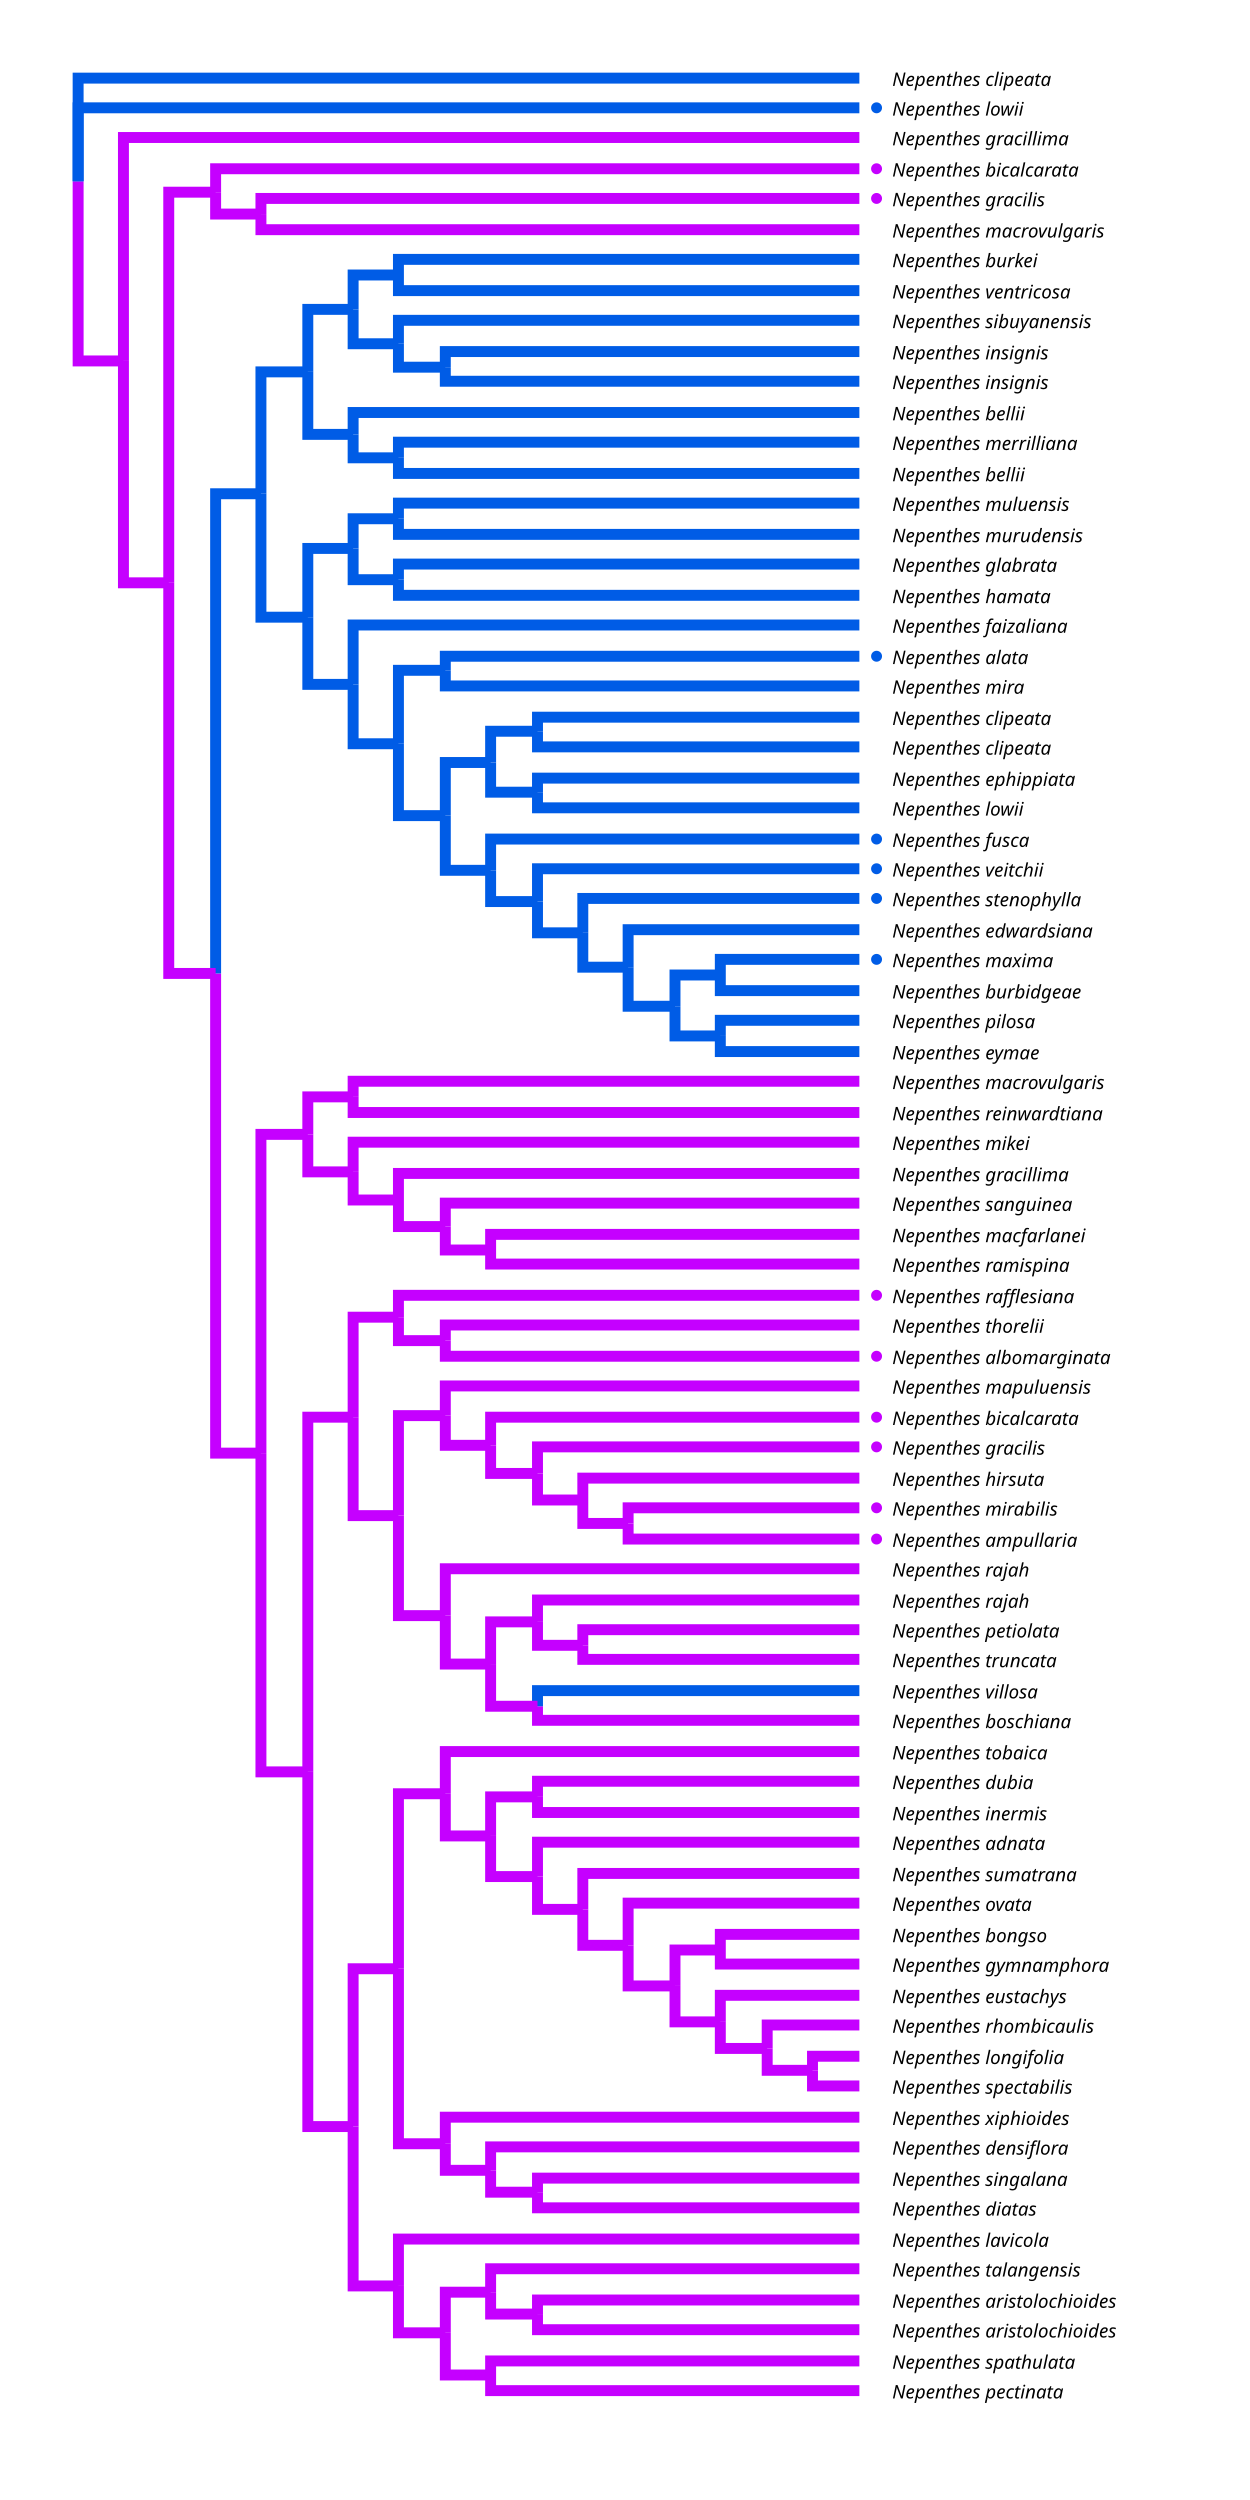
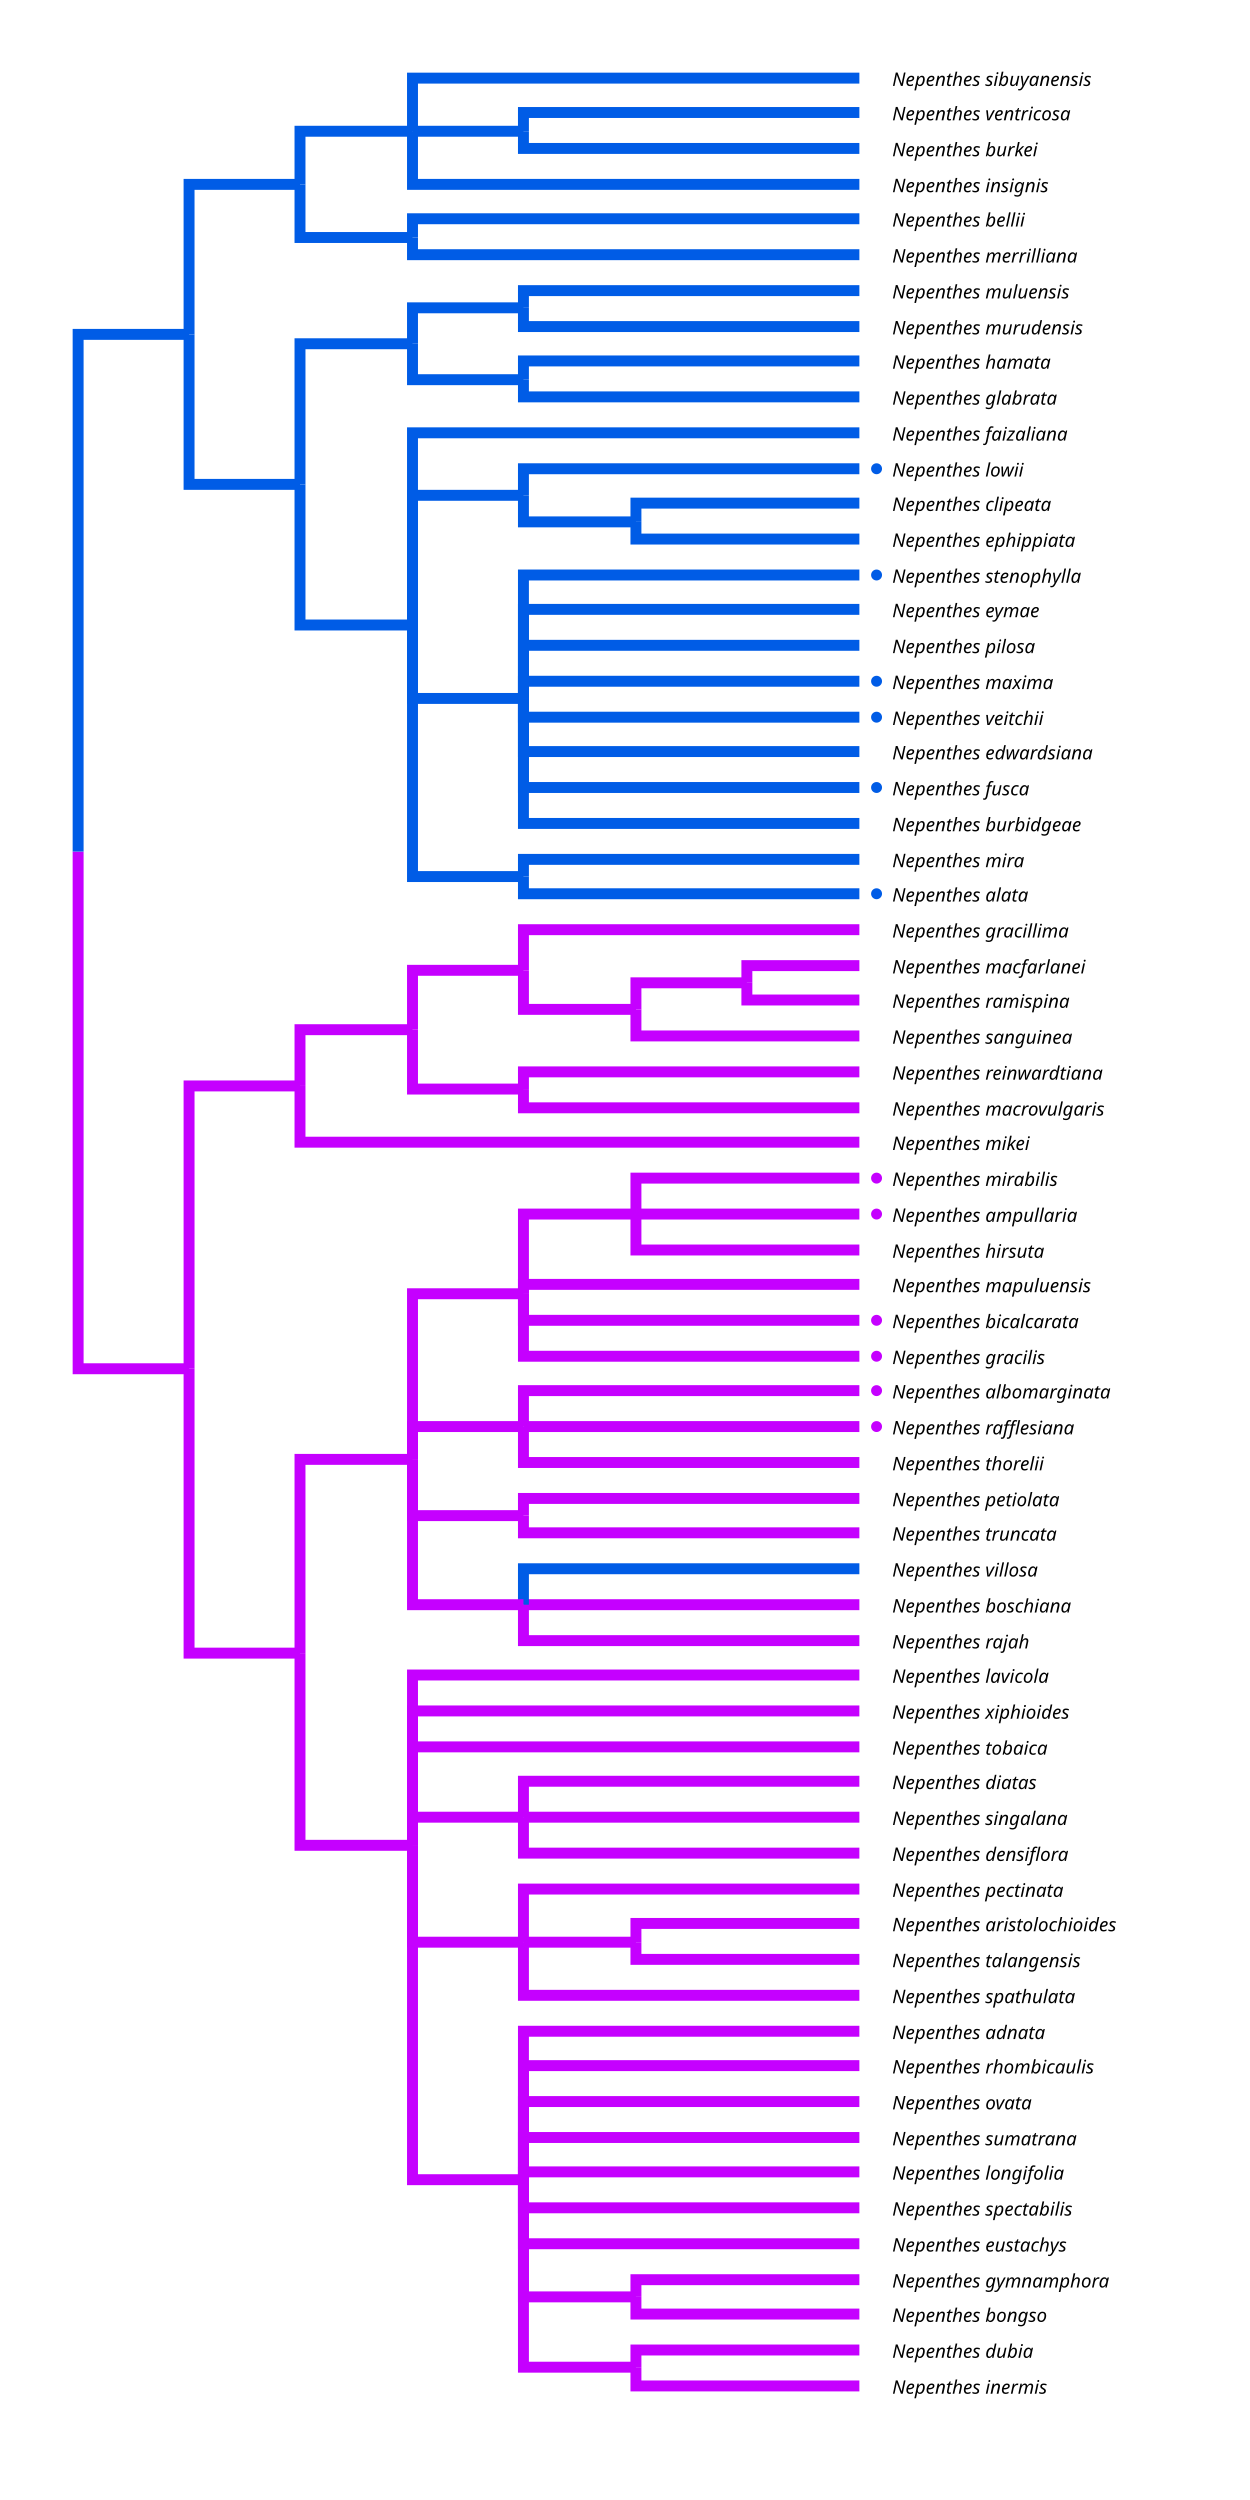
<svg xmlns="http://www.w3.org/2000/svg" height="1600" width="800">
  <style type="text/css">
	polyline { fill: none; stroke: black; stroke-width: 1 }
	path { fill: none; stroke: black; stroke-width: 1 }
	line { fill: none; stroke: black; stroke-width: 1 }
	circle.node_circle  {}
	circle.taxon_circle {}
	text.node_text      {}
	text.taxon_text     {}
	line.scale_bar      {}
	text.scale_label    {}
	line.scale_major    {}
	line.scale_minor    {}
</style>
-   <polyline points="167,137 167,147 550,147" style="stroke: rgb(197,0,255); stroke-width: 7" />
-   <text class="taxon_text" style="font-family: Verdana; font-size: 12; font-style: italic" x="571" y="152">Nepenthes macrovulgaris</text>
-   <polyline points="167,137 167,127 550,127" style="stroke: rgb(197,0,255); stroke-width: 7" />
-   <text class="taxon_text" style="font-family: Verdana; font-size: 12; font-style: italic" x="571" y="132">Nepenthes gracilis</text>
-   <circle cx="561" cy="127" r="7" style="fill: rgb(197,0,255); stroke: rgb(255,255,255); stroke-width: 7" />
-   <polyline points="138,123 138,137 167,137" style="stroke: rgb(197,0,255); stroke-width: 7" />
-   <polyline points="138,123 138,108 550,108" style="stroke: rgb(197,0,255); stroke-width: 7" />
-   <text class="taxon_text" style="font-family: Verdana; font-size: 12; font-style: italic" x="571" y="113">Nepenthes bicalcarata</text>
-   <circle cx="561" cy="108" r="7" style="fill: rgb(197,0,255); stroke: rgb(255,255,255); stroke-width: 7" />
-   <polyline points="255,176 255,186 550,186" style="stroke: rgb(0,92,230); stroke-width: 7" />
-   <text class="taxon_text" style="font-family: Verdana; font-size: 12; font-style: italic" x="571" y="191">Nepenthes ventricosa</text>
-   <polyline points="255,176 255,166 550,166" style="stroke: rgb(0,92,230); stroke-width: 7" />
-   <text class="taxon_text" style="font-family: Verdana; font-size: 12; font-style: italic" x="571" y="171">Nepenthes burkei</text>
-   <polyline points="285,235 285,244 550,244" style="stroke: rgb(0,92,230); stroke-width: 7" />
-   <text class="taxon_text" style="font-family: Verdana; font-size: 12; font-style: italic" x="571" y="249">Nepenthes insignis</text>
-   <polyline points="285,235 285,225 550,225" style="stroke: rgb(0,92,230); stroke-width: 7" />
-   <text class="taxon_text" style="font-family: Verdana; font-size: 12; font-style: italic" x="571" y="230">Nepenthes insignis</text>
-   <polyline points="255,220 255,235 285,235" style="stroke: rgb(0,92,230); stroke-width: 7" />
-   <polyline points="255,220 255,205 550,205" style="stroke: rgb(0,92,230); stroke-width: 7" />
-   <text class="taxon_text" style="font-family: Verdana; font-size: 12; font-style: italic" x="571" y="210">Nepenthes sibuyanensis</text>
-   <polyline points="226,198 226,220 255,220" style="stroke: rgb(0,92,230); stroke-width: 7" />
-   <polyline points="226,198 226,176 255,176" style="stroke: rgb(0,92,230); stroke-width: 7" />
-   <polyline points="255,293 255,303 550,303" style="stroke: rgb(0,92,230); stroke-width: 7" />
-   <text class="taxon_text" style="font-family: Verdana; font-size: 12; font-style: italic" x="571" y="308">Nepenthes bellii</text>
-   <polyline points="255,293 255,283 550,283" style="stroke: rgb(0,92,230); stroke-width: 7" />
-   <text class="taxon_text" style="font-family: Verdana; font-size: 12; font-style: italic" x="571" y="288">Nepenthes merrilliana</text>
-   <polyline points="226,278 226,293 255,293" style="stroke: rgb(0,92,230); stroke-width: 7" />
-   <polyline points="226,278 226,264 550,264" style="stroke: rgb(0,92,230); stroke-width: 7" />
-   <text class="taxon_text" style="font-family: Verdana; font-size: 12; font-style: italic" x="571" y="269">Nepenthes bellii</text>
-   <polyline points="197,238 197,278 226,278" style="stroke: rgb(0,92,230); stroke-width: 7" />
-   <polyline points="197,238 197,198 226,198" style="stroke: rgb(0,92,230); stroke-width: 7" />
-   <polyline points="255,332 255,342 550,342" style="stroke: rgb(0,92,230); stroke-width: 7" />
-   <text class="taxon_text" style="font-family: Verdana; font-size: 12; font-style: italic" x="571" y="347">Nepenthes murudensis</text>
-   <polyline points="255,332 255,322 550,322" style="stroke: rgb(0,92,230); stroke-width: 7" />
-   <text class="taxon_text" style="font-family: Verdana; font-size: 12; font-style: italic" x="571" y="327">Nepenthes muluensis</text>
-   <polyline points="255,371 255,381 550,381" style="stroke: rgb(0,92,230); stroke-width: 7" />
-   <text class="taxon_text" style="font-family: Verdana; font-size: 12; font-style: italic" x="571" y="386">Nepenthes hamata</text>
-   <polyline points="255,371 255,361 550,361" style="stroke: rgb(0,92,230); stroke-width: 7" />
-   <text class="taxon_text" style="font-family: Verdana; font-size: 12; font-style: italic" x="571" y="366">Nepenthes glabrata</text>
-   <polyline points="226,351 226,371 255,371" style="stroke: rgb(0,92,230); stroke-width: 7" />
-   <polyline points="226,351 226,332 255,332" style="stroke: rgb(0,92,230); stroke-width: 7" />
-   <polyline points="285,429 285,439 550,439" style="stroke: rgb(0,92,230); stroke-width: 7" />
-   <text class="taxon_text" style="font-family: Verdana; font-size: 12; font-style: italic" x="571" y="444">Nepenthes mira</text>
-   <polyline points="285,429 285,420 550,420" style="stroke: rgb(0,92,230); stroke-width: 7" />
-   <text class="taxon_text" style="font-family: Verdana; font-size: 12; font-style: italic" x="571" y="425">Nepenthes alata</text>
-   <circle cx="561" cy="420" r="7" style="fill: rgb(0,92,230); stroke: rgb(255,255,255); stroke-width: 7" />
-   <polyline points="344,468 344,478 550,478" style="stroke: rgb(0,92,230); stroke-width: 7" />
-   <text class="taxon_text" style="font-family: Verdana; font-size: 12; font-style: italic" x="571" y="483">Nepenthes clipeata</text>
-   <polyline points="344,468 344,459 550,459" style="stroke: rgb(0,92,230); stroke-width: 7" />
-   <text class="taxon_text" style="font-family: Verdana; font-size: 12; font-style: italic" x="571" y="464">Nepenthes clipeata</text>
-   <polyline points="344,507 344,517 550,517" style="stroke: rgb(0,92,230); stroke-width: 7" />
-   <text class="taxon_text" style="font-family: Verdana; font-size: 12; font-style: italic" x="571" y="522">Nepenthes lowii</text>
-   <polyline points="344,507 344,498 550,498" style="stroke: rgb(0,92,230); stroke-width: 7" />
-   <text class="taxon_text" style="font-family: Verdana; font-size: 12; font-style: italic" x="571" y="503">Nepenthes ephippiata</text>
-   <polyline points="314,488 314,507 344,507" style="stroke: rgb(0,92,230); stroke-width: 7" />
-   <polyline points="314,488 314,468 344,468" style="stroke: rgb(0,92,230); stroke-width: 7" />
-   <polyline points="461,624 461,634 550,634" style="stroke: rgb(0,92,230); stroke-width: 7" />
-   <text class="taxon_text" style="font-family: Verdana; font-size: 12; font-style: italic" x="571" y="639">Nepenthes burbidgeae</text>
-   <polyline points="461,624 461,614 550,614" style="stroke: rgb(0,92,230); stroke-width: 7" />
-   <text class="taxon_text" style="font-family: Verdana; font-size: 12; font-style: italic" x="571" y="619">Nepenthes maxima</text>
-   <circle cx="561" cy="614" r="7" style="fill: rgb(0,92,230); stroke: rgb(255,255,255); stroke-width: 7" />
-   <polyline points="461,663 461,673 550,673" style="stroke: rgb(0,92,230); stroke-width: 7" />
-   <text class="taxon_text" style="font-family: Verdana; font-size: 12; font-style: italic" x="571" y="678">Nepenthes eymae</text>
-   <polyline points="461,663 461,653 550,653" style="stroke: rgb(0,92,230); stroke-width: 7" />
-   <text class="taxon_text" style="font-family: Verdana; font-size: 12; font-style: italic" x="571" y="658">Nepenthes pilosa</text>
-   <polyline points="432,644 432,663 461,663" style="stroke: rgb(0,92,230); stroke-width: 7" />
-   <polyline points="432,644 432,624 461,624" style="stroke: rgb(0,92,230); stroke-width: 7" />
-   <polyline points="402,619 402,644 432,644" style="stroke: rgb(0,92,230); stroke-width: 7" />
-   <polyline points="402,619 402,595 550,595" style="stroke: rgb(0,92,230); stroke-width: 7" />
-   <text class="taxon_text" style="font-family: Verdana; font-size: 12; font-style: italic" x="571" y="600">Nepenthes edwardsiana</text>
-   <polyline points="373,597 373,619 402,619" style="stroke: rgb(0,92,230); stroke-width: 7" />
-   <polyline points="373,597 373,575 550,575" style="stroke: rgb(0,92,230); stroke-width: 7" />
-   <text class="taxon_text" style="font-family: Verdana; font-size: 12; font-style: italic" x="571" y="580">Nepenthes stenophylla</text>
-   <circle cx="561" cy="575" r="7" style="fill: rgb(0,92,230); stroke: rgb(255,255,255); stroke-width: 7" />
-   <polyline points="344,577 344,597 373,597" style="stroke: rgb(0,92,230); stroke-width: 7" />
-   <polyline points="344,577 344,556 550,556" style="stroke: rgb(0,92,230); stroke-width: 7" />
-   <text class="taxon_text" style="font-family: Verdana; font-size: 12; font-style: italic" x="571" y="561">Nepenthes veitchii</text>
-   <circle cx="561" cy="556" r="7" style="fill: rgb(0,92,230); stroke: rgb(255,255,255); stroke-width: 7" />
-   <polyline points="314,557 314,577 344,577" style="stroke: rgb(0,92,230); stroke-width: 7" />
-   <polyline points="314,557 314,537 550,537" style="stroke: rgb(0,92,230); stroke-width: 7" />
-   <text class="taxon_text" style="font-family: Verdana; font-size: 12; font-style: italic" x="571" y="542">Nepenthes fusca</text>
-   <circle cx="561" cy="537" r="7" style="fill: rgb(0,92,230); stroke: rgb(255,255,255); stroke-width: 7" />
-   <polyline points="285,522 285,557 314,557" style="stroke: rgb(0,92,230); stroke-width: 7" />
-   <polyline points="285,522 285,488 314,488" style="stroke: rgb(0,92,230); stroke-width: 7" />
-   <polyline points="255,476 255,522 285,522" style="stroke: rgb(0,92,230); stroke-width: 7" />
-   <polyline points="255,476 255,429 285,429" style="stroke: rgb(0,92,230); stroke-width: 7" />
-   <polyline points="226,438 226,476 255,476" style="stroke: rgb(0,92,230); stroke-width: 7" />
-   <polyline points="226,438 226,400 550,400" style="stroke: rgb(0,92,230); stroke-width: 7" />
-   <text class="taxon_text" style="font-family: Verdana; font-size: 12; font-style: italic" x="571" y="405">Nepenthes faizaliana</text>
-   <polyline points="197,395 197,438 226,438" style="stroke: rgb(0,92,230); stroke-width: 7" />
-   <polyline points="197,395 197,351 226,351" style="stroke: rgb(0,92,230); stroke-width: 7" />
-   <polyline points="167,316 167,395 197,395" style="stroke: rgb(0,92,230); stroke-width: 7" />
-   <polyline points="167,316 167,238 197,238" style="stroke: rgb(0,92,230); stroke-width: 7" />
-   <polyline points="226,702 226,712 550,712" style="stroke: rgb(197,0,255); stroke-width: 7" />
-   <text class="taxon_text" style="font-family: Verdana; font-size: 12; font-style: italic" x="571" y="717">Nepenthes reinwardtiana</text>
-   <polyline points="226,702 226,692 550,692" style="stroke: rgb(197,0,255); stroke-width: 7" />
-   <text class="taxon_text" style="font-family: Verdana; font-size: 12; font-style: italic" x="571" y="697">Nepenthes macrovulgaris</text>
-   <polyline points="314,800 314,809 550,809" style="stroke: rgb(197,0,255); stroke-width: 7" />
-   <text class="taxon_text" style="font-family: Verdana; font-size: 12; font-style: italic" x="571" y="814">Nepenthes ramispina</text>
-   <polyline points="314,800 314,790 550,790" style="stroke: rgb(197,0,255); stroke-width: 7" />
-   <text class="taxon_text" style="font-family: Verdana; font-size: 12; font-style: italic" x="571" y="795">Nepenthes macfarlanei</text>
-   <polyline points="285,785 285,800 314,800" style="stroke: rgb(197,0,255); stroke-width: 7" />
-   <polyline points="285,785 285,770 550,770" style="stroke: rgb(197,0,255); stroke-width: 7" />
-   <text class="taxon_text" style="font-family: Verdana; font-size: 12; font-style: italic" x="571" y="775">Nepenthes sanguinea</text>
-   <polyline points="255,768 255,785 285,785" style="stroke: rgb(197,0,255); stroke-width: 7" />
-   <polyline points="255,768 255,751 550,751" style="stroke: rgb(197,0,255); stroke-width: 7" />
-   <text class="taxon_text" style="font-family: Verdana; font-size: 12; font-style: italic" x="571" y="756">Nepenthes gracillima</text>
-   <polyline points="226,750 226,768 255,768" style="stroke: rgb(197,0,255); stroke-width: 7" />
-   <polyline points="226,750 226,731 550,731" style="stroke: rgb(197,0,255); stroke-width: 7" />
+   <polyline points="335,84 335,95 550,95" style="stroke: rgb(0,92,230); stroke-width: 7" />
+   <text class="taxon_text" style="font-family: Verdana; font-size: 12; font-style: italic" x="571" y="100">Nepenthes burkei</text>
+   <polyline points="335,84 335,72 550,72" style="stroke: rgb(0,92,230); stroke-width: 7" />
+   <text class="taxon_text" style="font-family: Verdana; font-size: 12; font-style: italic" x="571" y="77">Nepenthes ventricosa</text>
+   <polyline points="264,84 264,118 550,118" style="stroke: rgb(0,92,230); stroke-width: 7" />
+   <text class="taxon_text" style="font-family: Verdana; font-size: 12; font-style: italic" x="571" y="123">Nepenthes insignis</text>
+   <polyline points="264,84 264,84 335,84" style="stroke: rgb(0,92,230); stroke-width: 7" />
+   <polyline points="264,84 264,50 550,50" style="stroke: rgb(0,92,230); stroke-width: 7" />
+   <text class="taxon_text" style="font-family: Verdana; font-size: 12; font-style: italic" x="571" y="55">Nepenthes sibuyanensis</text>
+   <polyline points="264,152 264,163 550,163" style="stroke: rgb(0,92,230); stroke-width: 7" />
+   <text class="taxon_text" style="font-family: Verdana; font-size: 12; font-style: italic" x="571" y="168">Nepenthes merrilliana</text>
+   <polyline points="264,152 264,140 550,140" style="stroke: rgb(0,92,230); stroke-width: 7" />
+   <text class="taxon_text" style="font-family: Verdana; font-size: 12; font-style: italic" x="571" y="145">Nepenthes bellii</text>
+   <polyline points="192,118 192,152 264,152" style="stroke: rgb(0,92,230); stroke-width: 7" />
+   <polyline points="192,118 192,84 264,84" style="stroke: rgb(0,92,230); stroke-width: 7" />
+   <polyline points="335,197 335,209 550,209" style="stroke: rgb(0,92,230); stroke-width: 7" />
+   <text class="taxon_text" style="font-family: Verdana; font-size: 12; font-style: italic" x="571" y="214">Nepenthes murudensis</text>
+   <polyline points="335,197 335,186 550,186" style="stroke: rgb(0,92,230); stroke-width: 7" />
+   <text class="taxon_text" style="font-family: Verdana; font-size: 12; font-style: italic" x="571" y="191">Nepenthes muluensis</text>
+   <polyline points="335,243 335,254 550,254" style="stroke: rgb(0,92,230); stroke-width: 7" />
+   <text class="taxon_text" style="font-family: Verdana; font-size: 12; font-style: italic" x="571" y="259">Nepenthes glabrata</text>
+   <polyline points="335,243 335,231 550,231" style="stroke: rgb(0,92,230); stroke-width: 7" />
+   <text class="taxon_text" style="font-family: Verdana; font-size: 12; font-style: italic" x="571" y="236">Nepenthes hamata</text>
+   <polyline points="264,220 264,243 335,243" style="stroke: rgb(0,92,230); stroke-width: 7" />
+   <polyline points="264,220 264,197 335,197" style="stroke: rgb(0,92,230); stroke-width: 7" />
+   <polyline points="407,334 407,345 550,345" style="stroke: rgb(0,92,230); stroke-width: 7" />
+   <text class="taxon_text" style="font-family: Verdana; font-size: 12; font-style: italic" x="571" y="350">Nepenthes ephippiata</text>
+   <polyline points="407,334 407,322 550,322" style="stroke: rgb(0,92,230); stroke-width: 7" />
+   <text class="taxon_text" style="font-family: Verdana; font-size: 12; font-style: italic" x="571" y="327">Nepenthes clipeata</text>
+   <polyline points="335,317 335,334 407,334" style="stroke: rgb(0,92,230); stroke-width: 7" />
+   <polyline points="335,317 335,300 550,300" style="stroke: rgb(0,92,230); stroke-width: 7" />
+   <text class="taxon_text" style="font-family: Verdana; font-size: 12; font-style: italic" x="571" y="305">Nepenthes lowii</text>
+   <circle cx="561" cy="300" r="7" style="fill: rgb(0,92,230); stroke: rgb(255,255,255); stroke-width: 7" />
+   <polyline points="335,447 335,527 550,527" style="stroke: rgb(0,92,230); stroke-width: 7" />
+   <text class="taxon_text" style="font-family: Verdana; font-size: 12; font-style: italic" x="571" y="532">Nepenthes burbidgeae</text>
+   <polyline points="335,447 335,504 550,504" style="stroke: rgb(0,92,230); stroke-width: 7" />
+   <text class="taxon_text" style="font-family: Verdana; font-size: 12; font-style: italic" x="571" y="509">Nepenthes fusca</text>
+   <circle cx="561" cy="504" r="7" style="fill: rgb(0,92,230); stroke: rgb(255,255,255); stroke-width: 7" />
+   <polyline points="335,447 335,481 550,481" style="stroke: rgb(0,92,230); stroke-width: 7" />
+   <text class="taxon_text" style="font-family: Verdana; font-size: 12; font-style: italic" x="571" y="486">Nepenthes edwardsiana</text>
+   <polyline points="335,447 335,459 550,459" style="stroke: rgb(0,92,230); stroke-width: 7" />
+   <text class="taxon_text" style="font-family: Verdana; font-size: 12; font-style: italic" x="571" y="464">Nepenthes veitchii</text>
+   <circle cx="561" cy="459" r="7" style="fill: rgb(0,92,230); stroke: rgb(255,255,255); stroke-width: 7" />
+   <polyline points="335,447 335,436 550,436" style="stroke: rgb(0,92,230); stroke-width: 7" />
+   <text class="taxon_text" style="font-family: Verdana; font-size: 12; font-style: italic" x="571" y="441">Nepenthes maxima</text>
+   <circle cx="561" cy="436" r="7" style="fill: rgb(0,92,230); stroke: rgb(255,255,255); stroke-width: 7" />
+   <polyline points="335,447 335,413 550,413" style="stroke: rgb(0,92,230); stroke-width: 7" />
+   <text class="taxon_text" style="font-family: Verdana; font-size: 12; font-style: italic" x="571" y="418">Nepenthes pilosa</text>
+   <polyline points="335,447 335,390 550,390" style="stroke: rgb(0,92,230); stroke-width: 7" />
+   <text class="taxon_text" style="font-family: Verdana; font-size: 12; font-style: italic" x="571" y="395">Nepenthes eymae</text>
+   <polyline points="335,447 335,368 550,368" style="stroke: rgb(0,92,230); stroke-width: 7" />
+   <text class="taxon_text" style="font-family: Verdana; font-size: 12; font-style: italic" x="571" y="373">Nepenthes stenophylla</text>
+   <circle cx="561" cy="368" r="7" style="fill: rgb(0,92,230); stroke: rgb(255,255,255); stroke-width: 7" />
+   <polyline points="335,561 335,572 550,572" style="stroke: rgb(0,92,230); stroke-width: 7" />
+   <text class="taxon_text" style="font-family: Verdana; font-size: 12; font-style: italic" x="571" y="577">Nepenthes alata</text>
+   <circle cx="561" cy="572" r="7" style="fill: rgb(0,92,230); stroke: rgb(255,255,255); stroke-width: 7" />
+   <polyline points="335,561 335,550 550,550" style="stroke: rgb(0,92,230); stroke-width: 7" />
+   <text class="taxon_text" style="font-family: Verdana; font-size: 12; font-style: italic" x="571" y="555">Nepenthes mira</text>
+   <polyline points="264,400 264,561 335,561" style="stroke: rgb(0,92,230); stroke-width: 7" />
+   <polyline points="264,400 264,447 335,447" style="stroke: rgb(0,92,230); stroke-width: 7" />
+   <polyline points="264,400 264,317 335,317" style="stroke: rgb(0,92,230); stroke-width: 7" />
+   <polyline points="264,400 264,277 550,277" style="stroke: rgb(0,92,230); stroke-width: 7" />
+   <text class="taxon_text" style="font-family: Verdana; font-size: 12; font-style: italic" x="571" y="282">Nepenthes faizaliana</text>
+   <polyline points="192,310 192,400 264,400" style="stroke: rgb(0,92,230); stroke-width: 7" />
+   <polyline points="192,310 192,220 264,220" style="stroke: rgb(0,92,230); stroke-width: 7" />
+   <polyline points="121,214 121,310 192,310" style="stroke: rgb(0,92,230); stroke-width: 7" />
+   <polyline points="121,214 121,118 192,118" style="stroke: rgb(0,92,230); stroke-width: 7" />
+   <polyline points="478,629 478,640 550,640" style="stroke: rgb(197,0,255); stroke-width: 7" />
+   <text class="taxon_text" style="font-family: Verdana; font-size: 12; font-style: italic" x="571" y="645">Nepenthes ramispina</text>
+   <polyline points="478,629 478,618 550,618" style="stroke: rgb(197,0,255); stroke-width: 7" />
+   <text class="taxon_text" style="font-family: Verdana; font-size: 12; font-style: italic" x="571" y="623">Nepenthes macfarlanei</text>
+   <polyline points="407,646 407,663 550,663" style="stroke: rgb(197,0,255); stroke-width: 7" />
+   <text class="taxon_text" style="font-family: Verdana; font-size: 12; font-style: italic" x="571" y="668">Nepenthes sanguinea</text>
+   <polyline points="407,646 407,629 478,629" style="stroke: rgb(197,0,255); stroke-width: 7" />
+   <polyline points="335,621 335,646 407,646" style="stroke: rgb(197,0,255); stroke-width: 7" />
+   <polyline points="335,621 335,595 550,595" style="stroke: rgb(197,0,255); stroke-width: 7" />
+   <text class="taxon_text" style="font-family: Verdana; font-size: 12; font-style: italic" x="571" y="600">Nepenthes gracillima</text>
+   <polyline points="335,697 335,709 550,709" style="stroke: rgb(197,0,255); stroke-width: 7" />
+   <text class="taxon_text" style="font-family: Verdana; font-size: 12; font-style: italic" x="571" y="714">Nepenthes macrovulgaris</text>
+   <polyline points="335,697 335,686 550,686" style="stroke: rgb(197,0,255); stroke-width: 7" />
+   <text class="taxon_text" style="font-family: Verdana; font-size: 12; font-style: italic" x="571" y="691">Nepenthes reinwardtiana</text>
+   <polyline points="264,659 264,697 335,697" style="stroke: rgb(197,0,255); stroke-width: 7" />
+   <polyline points="264,659 264,621 335,621" style="stroke: rgb(197,0,255); stroke-width: 7" />
+   <polyline points="192,695 192,731 550,731" style="stroke: rgb(197,0,255); stroke-width: 7" />
  <text class="taxon_text" style="font-family: Verdana; font-size: 12; font-style: italic" x="571" y="736">Nepenthes mikei</text>
-   <polyline points="197,726 197,750 226,750" style="stroke: rgb(197,0,255); stroke-width: 7" />
-   <polyline points="197,726 197,702 226,702" style="stroke: rgb(197,0,255); stroke-width: 7" />
-   <polyline points="285,858 285,868 550,868" style="stroke: rgb(197,0,255); stroke-width: 7" />
-   <text class="taxon_text" style="font-family: Verdana; font-size: 12; font-style: italic" x="571" y="873">Nepenthes albomarginata</text>
+   <polyline points="192,695 192,659 264,659" style="stroke: rgb(197,0,255); stroke-width: 7" />
+   <polyline points="407,777 407,800 550,800" style="stroke: rgb(197,0,255); stroke-width: 7" />
+   <text class="taxon_text" style="font-family: Verdana; font-size: 12; font-style: italic" x="571" y="805">Nepenthes hirsuta</text>
+   <polyline points="407,777 407,777 550,777" style="stroke: rgb(197,0,255); stroke-width: 7" />
+   <text class="taxon_text" style="font-family: Verdana; font-size: 12; font-style: italic" x="571" y="782">Nepenthes ampullaria</text>
+   <circle cx="561" cy="777" r="7" style="fill: rgb(197,0,255); stroke: rgb(255,255,255); stroke-width: 7" />
+   <polyline points="407,777 407,754 550,754" style="stroke: rgb(197,0,255); stroke-width: 7" />
+   <text class="taxon_text" style="font-family: Verdana; font-size: 12; font-style: italic" x="571" y="759">Nepenthes mirabilis</text>
+   <circle cx="561" cy="754" r="7" style="fill: rgb(197,0,255); stroke: rgb(255,255,255); stroke-width: 7" />
+   <polyline points="335,828 335,868 550,868" style="stroke: rgb(197,0,255); stroke-width: 7" />
+   <text class="taxon_text" style="font-family: Verdana; font-size: 12; font-style: italic" x="571" y="873">Nepenthes gracilis</text>
  <circle cx="561" cy="868" r="7" style="fill: rgb(197,0,255); stroke: rgb(255,255,255); stroke-width: 7" />
-   <polyline points="285,858 285,848 550,848" style="stroke: rgb(197,0,255); stroke-width: 7" />
-   <text class="taxon_text" style="font-family: Verdana; font-size: 12; font-style: italic" x="571" y="853">Nepenthes thorelii</text>
-   <polyline points="255,843 255,858 285,858" style="stroke: rgb(197,0,255); stroke-width: 7" />
-   <polyline points="255,843 255,829 550,829" style="stroke: rgb(197,0,255); stroke-width: 7" />
-   <text class="taxon_text" style="font-family: Verdana; font-size: 12; font-style: italic" x="571" y="834">Nepenthes rafflesiana</text>
-   <circle cx="561" cy="829" r="7" style="fill: rgb(197,0,255); stroke: rgb(255,255,255); stroke-width: 7" />
-   <polyline points="402,975 402,985 550,985" style="stroke: rgb(197,0,255); stroke-width: 7" />
-   <text class="taxon_text" style="font-family: Verdana; font-size: 12; font-style: italic" x="571" y="990">Nepenthes ampullaria</text>
-   <circle cx="561" cy="985" r="7" style="fill: rgb(197,0,255); stroke: rgb(255,255,255); stroke-width: 7" />
-   <polyline points="402,975 402,965 550,965" style="stroke: rgb(197,0,255); stroke-width: 7" />
-   <text class="taxon_text" style="font-family: Verdana; font-size: 12; font-style: italic" x="571" y="970">Nepenthes mirabilis</text>
-   <circle cx="561" cy="965" r="7" style="fill: rgb(197,0,255); stroke: rgb(255,255,255); stroke-width: 7" />
-   <polyline points="373,960 373,975 402,975" style="stroke: rgb(197,0,255); stroke-width: 7" />
-   <polyline points="373,960 373,946 550,946" style="stroke: rgb(197,0,255); stroke-width: 7" />
-   <text class="taxon_text" style="font-family: Verdana; font-size: 12; font-style: italic" x="571" y="951">Nepenthes hirsuta</text>
-   <polyline points="344,943 344,960 373,960" style="stroke: rgb(197,0,255); stroke-width: 7" />
-   <polyline points="344,943 344,926 550,926" style="stroke: rgb(197,0,255); stroke-width: 7" />
-   <text class="taxon_text" style="font-family: Verdana; font-size: 12; font-style: italic" x="571" y="931">Nepenthes gracilis</text>
-   <circle cx="561" cy="926" r="7" style="fill: rgb(197,0,255); stroke: rgb(255,255,255); stroke-width: 7" />
-   <polyline points="314,925 314,943 344,943" style="stroke: rgb(197,0,255); stroke-width: 7" />
-   <polyline points="314,925 314,907 550,907" style="stroke: rgb(197,0,255); stroke-width: 7" />
-   <text class="taxon_text" style="font-family: Verdana; font-size: 12; font-style: italic" x="571" y="912">Nepenthes bicalcarata</text>
-   <circle cx="561" cy="907" r="7" style="fill: rgb(197,0,255); stroke: rgb(255,255,255); stroke-width: 7" />
-   <polyline points="285,906 285,925 314,925" style="stroke: rgb(197,0,255); stroke-width: 7" />
-   <polyline points="285,906 285,887 550,887" style="stroke: rgb(197,0,255); stroke-width: 7" />
-   <text class="taxon_text" style="font-family: Verdana; font-size: 12; font-style: italic" x="571" y="892">Nepenthes mapuluensis</text>
-   <polyline points="373,1053 373,1062 550,1062" style="stroke: rgb(197,0,255); stroke-width: 7" />
-   <text class="taxon_text" style="font-family: Verdana; font-size: 12; font-style: italic" x="571" y="1067">Nepenthes truncata</text>
-   <polyline points="373,1053 373,1043 550,1043" style="stroke: rgb(197,0,255); stroke-width: 7" />
-   <text class="taxon_text" style="font-family: Verdana; font-size: 12; font-style: italic" x="571" y="1048">Nepenthes petiolata</text>
-   <polyline points="344,1038 344,1053 373,1053" style="stroke: rgb(197,0,255); stroke-width: 7" />
-   <polyline points="344,1038 344,1024 550,1024" style="stroke: rgb(197,0,255); stroke-width: 7" />
-   <text class="taxon_text" style="font-family: Verdana; font-size: 12; font-style: italic" x="571" y="1029">Nepenthes rajah</text>
-   <polyline points="344,1092 344,1101 550,1101" style="stroke: rgb(197,0,255); stroke-width: 7" />
-   <text class="taxon_text" style="font-family: Verdana; font-size: 12; font-style: italic" x="571" y="1106">Nepenthes boschiana</text>
-   <polyline points="344,1092 344,1082 550,1082" style="stroke: rgb(0,92,230); stroke-width: 7" />
-   <text class="taxon_text" style="font-family: Verdana; font-size: 12; font-style: italic" x="571" y="1087">Nepenthes villosa</text>
-   <polyline points="314,1065 314,1092 344,1092" style="stroke: rgb(197,0,255); stroke-width: 7" />
-   <polyline points="314,1065 314,1038 344,1038" style="stroke: rgb(197,0,255); stroke-width: 7" />
-   <polyline points="285,1034 285,1065 314,1065" style="stroke: rgb(197,0,255); stroke-width: 7" />
-   <polyline points="285,1034 285,1004 550,1004" style="stroke: rgb(197,0,255); stroke-width: 7" />
-   <text class="taxon_text" style="font-family: Verdana; font-size: 12; font-style: italic" x="571" y="1009">Nepenthes rajah</text>
-   <polyline points="255,970 255,1034 285,1034" style="stroke: rgb(197,0,255); stroke-width: 7" />
-   <polyline points="255,970 255,906 285,906" style="stroke: rgb(197,0,255); stroke-width: 7" />
-   <polyline points="226,907 226,970 255,970" style="stroke: rgb(197,0,255); stroke-width: 7" />
-   <polyline points="226,907 226,843 255,843" style="stroke: rgb(197,0,255); stroke-width: 7" />
-   <polyline points="344,1150 344,1160 550,1160" style="stroke: rgb(197,0,255); stroke-width: 7" />
-   <text class="taxon_text" style="font-family: Verdana; font-size: 12; font-style: italic" x="571" y="1165">Nepenthes inermis</text>
-   <polyline points="344,1150 344,1140 550,1140" style="stroke: rgb(197,0,255); stroke-width: 7" />
-   <text class="taxon_text" style="font-family: Verdana; font-size: 12; font-style: italic" x="571" y="1145">Nepenthes dubia</text>
-   <polyline points="461,1248 461,1257 550,1257" style="stroke: rgb(197,0,255); stroke-width: 7" />
-   <text class="taxon_text" style="font-family: Verdana; font-size: 12; font-style: italic" x="571" y="1262">Nepenthes gymnamphora</text>
-   <polyline points="461,1248 461,1238 550,1238" style="stroke: rgb(197,0,255); stroke-width: 7" />
-   <text class="taxon_text" style="font-family: Verdana; font-size: 12; font-style: italic" x="571" y="1243">Nepenthes bongso</text>
-   <polyline points="520,1325 520,1335 550,1335" style="stroke: rgb(197,0,255); stroke-width: 7" />
-   <text class="taxon_text" style="font-family: Verdana; font-size: 12; font-style: italic" x="571" y="1340">Nepenthes spectabilis</text>
-   <polyline points="520,1325 520,1316 550,1316" style="stroke: rgb(197,0,255); stroke-width: 7" />
-   <text class="taxon_text" style="font-family: Verdana; font-size: 12; font-style: italic" x="571" y="1321">Nepenthes longifolia</text>
-   <polyline points="491,1311 491,1325 520,1325" style="stroke: rgb(197,0,255); stroke-width: 7" />
-   <polyline points="491,1311 491,1296 550,1296" style="stroke: rgb(197,0,255); stroke-width: 7" />
-   <text class="taxon_text" style="font-family: Verdana; font-size: 12; font-style: italic" x="571" y="1301">Nepenthes rhombicaulis</text>
-   <polyline points="461,1294 461,1311 491,1311" style="stroke: rgb(197,0,255); stroke-width: 7" />
-   <polyline points="461,1294 461,1277 550,1277" style="stroke: rgb(197,0,255); stroke-width: 7" />
-   <text class="taxon_text" style="font-family: Verdana; font-size: 12; font-style: italic" x="571" y="1282">Nepenthes eustachys</text>
-   <polyline points="432,1271 432,1294 461,1294" style="stroke: rgb(197,0,255); stroke-width: 7" />
-   <polyline points="432,1271 432,1248 461,1248" style="stroke: rgb(197,0,255); stroke-width: 7" />
-   <polyline points="402,1245 402,1271 432,1271" style="stroke: rgb(197,0,255); stroke-width: 7" />
-   <polyline points="402,1245 402,1218 550,1218" style="stroke: rgb(197,0,255); stroke-width: 7" />
-   <text class="taxon_text" style="font-family: Verdana; font-size: 12; font-style: italic" x="571" y="1223">Nepenthes ovata</text>
-   <polyline points="373,1222 373,1245 402,1245" style="stroke: rgb(197,0,255); stroke-width: 7" />
-   <polyline points="373,1222 373,1199 550,1199" style="stroke: rgb(197,0,255); stroke-width: 7" />
-   <text class="taxon_text" style="font-family: Verdana; font-size: 12; font-style: italic" x="571" y="1204">Nepenthes sumatrana</text>
-   <polyline points="344,1201 344,1222 373,1222" style="stroke: rgb(197,0,255); stroke-width: 7" />
-   <polyline points="344,1201 344,1179 550,1179" style="stroke: rgb(197,0,255); stroke-width: 7" />
-   <text class="taxon_text" style="font-family: Verdana; font-size: 12; font-style: italic" x="571" y="1184">Nepenthes adnata</text>
-   <polyline points="314,1175 314,1201 344,1201" style="stroke: rgb(197,0,255); stroke-width: 7" />
-   <polyline points="314,1175 314,1150 344,1150" style="stroke: rgb(197,0,255); stroke-width: 7" />
-   <polyline points="285,1148 285,1175 314,1175" style="stroke: rgb(197,0,255); stroke-width: 7" />
-   <polyline points="285,1148 285,1121 550,1121" style="stroke: rgb(197,0,255); stroke-width: 7" />
-   <text class="taxon_text" style="font-family: Verdana; font-size: 12; font-style: italic" x="571" y="1126">Nepenthes tobaica</text>
-   <polyline points="344,1403 344,1413 550,1413" style="stroke: rgb(197,0,255); stroke-width: 7" />
-   <text class="taxon_text" style="font-family: Verdana; font-size: 12; font-style: italic" x="571" y="1418">Nepenthes diatas</text>
-   <polyline points="344,1403 344,1394 550,1394" style="stroke: rgb(197,0,255); stroke-width: 7" />
-   <text class="taxon_text" style="font-family: Verdana; font-size: 12; font-style: italic" x="571" y="1399">Nepenthes singalana</text>
-   <polyline points="314,1389 314,1403 344,1403" style="stroke: rgb(197,0,255); stroke-width: 7" />
-   <polyline points="314,1389 314,1374 550,1374" style="stroke: rgb(197,0,255); stroke-width: 7" />
-   <text class="taxon_text" style="font-family: Verdana; font-size: 12; font-style: italic" x="571" y="1379">Nepenthes densiflora</text>
-   <polyline points="285,1372 285,1389 314,1389" style="stroke: rgb(197,0,255); stroke-width: 7" />
-   <polyline points="285,1372 285,1355 550,1355" style="stroke: rgb(197,0,255); stroke-width: 7" />
-   <text class="taxon_text" style="font-family: Verdana; font-size: 12; font-style: italic" x="571" y="1360">Nepenthes xiphioides</text>
-   <polyline points="255,1260 255,1372 285,1372" style="stroke: rgb(197,0,255); stroke-width: 7" />
-   <polyline points="255,1260 255,1148 285,1148" style="stroke: rgb(197,0,255); stroke-width: 7" />
-   <polyline points="344,1481 344,1491 550,1491" style="stroke: rgb(197,0,255); stroke-width: 7" />
-   <text class="taxon_text" style="font-family: Verdana; font-size: 12; font-style: italic" x="571" y="1496">Nepenthes aristolochioides</text>
-   <polyline points="344,1481 344,1472 550,1472" style="stroke: rgb(197,0,255); stroke-width: 7" />
-   <text class="taxon_text" style="font-family: Verdana; font-size: 12; font-style: italic" x="571" y="1477">Nepenthes aristolochioides</text>
-   <polyline points="314,1467 314,1481 344,1481" style="stroke: rgb(197,0,255); stroke-width: 7" />
-   <polyline points="314,1467 314,1452 550,1452" style="stroke: rgb(197,0,255); stroke-width: 7" />
-   <text class="taxon_text" style="font-family: Verdana; font-size: 12; font-style: italic" x="571" y="1457">Nepenthes talangensis</text>
-   <polyline points="314,1520 314,1530 550,1530" style="stroke: rgb(197,0,255); stroke-width: 7" />
-   <text class="taxon_text" style="font-family: Verdana; font-size: 12; font-style: italic" x="571" y="1535">Nepenthes pectinata</text>
-   <polyline points="314,1520 314,1511 550,1511" style="stroke: rgb(197,0,255); stroke-width: 7" />
-   <text class="taxon_text" style="font-family: Verdana; font-size: 12; font-style: italic" x="571" y="1516">Nepenthes spathulata</text>
-   <polyline points="285,1493 285,1520 314,1520" style="stroke: rgb(197,0,255); stroke-width: 7" />
-   <polyline points="285,1493 285,1467 314,1467" style="stroke: rgb(197,0,255); stroke-width: 7" />
-   <polyline points="255,1463 255,1493 285,1493" style="stroke: rgb(197,0,255); stroke-width: 7" />
-   <polyline points="255,1463 255,1433 550,1433" style="stroke: rgb(197,0,255); stroke-width: 7" />
-   <text class="taxon_text" style="font-family: Verdana; font-size: 12; font-style: italic" x="571" y="1438">Nepenthes lavicola</text>
-   <polyline points="226,1361 226,1463 255,1463" style="stroke: rgb(197,0,255); stroke-width: 7" />
-   <polyline points="226,1361 226,1260 255,1260" style="stroke: rgb(197,0,255); stroke-width: 7" />
-   <polyline points="197,1134 197,1361 226,1361" style="stroke: rgb(197,0,255); stroke-width: 7" />
-   <polyline points="197,1134 197,907 226,907" style="stroke: rgb(197,0,255); stroke-width: 7" />
-   <polyline points="167,930 167,1134 197,1134" style="stroke: rgb(197,0,255); stroke-width: 7" />
-   <polyline points="167,930 167,726 197,726" style="stroke: rgb(197,0,255); stroke-width: 7" />
-   <polyline points="138,623 138,930 167,930" style="stroke: rgb(197,0,255); stroke-width: 7" />
-   <polyline points="138,623 138,316 167,316" style="stroke: rgb(0,92,230); stroke-width: 7" />
-   <polyline points="108,373 108,623 138,623" style="stroke: rgb(197,0,255); stroke-width: 7" />
-   <polyline points="108,373 108,123 138,123" style="stroke: rgb(197,0,255); stroke-width: 7" />
-   <polyline points="79,231 79,373 108,373" style="stroke: rgb(197,0,255); stroke-width: 7" />
-   <polyline points="79,231 79,88 550,88" style="stroke: rgb(197,0,255); stroke-width: 7" />
-   <text class="taxon_text" style="font-family: Verdana; font-size: 12; font-style: italic" x="571" y="93">Nepenthes gracillima</text>
-   <polyline points="50,116 50,231 79,231" style="stroke: rgb(197,0,255); stroke-width: 7" />
-   <polyline points="50,116 50,69 550,69" style="stroke: rgb(0,92,230); stroke-width: 7" />
-   <text class="taxon_text" style="font-family: Verdana; font-size: 12; font-style: italic" x="571" y="74">Nepenthes lowii</text>
-   <circle cx="561" cy="69" r="7" style="fill: rgb(0,92,230); stroke: rgb(255,255,255); stroke-width: 7" />
-   <polyline points="50,116 50,50 550,50" style="stroke: rgb(0,92,230); stroke-width: 7" />
-   <text class="taxon_text" style="font-family: Verdana; font-size: 12; font-style: italic" x="571" y="55">Nepenthes clipeata</text>
+   <polyline points="335,828 335,845 550,845" style="stroke: rgb(197,0,255); stroke-width: 7" />
+   <text class="taxon_text" style="font-family: Verdana; font-size: 12; font-style: italic" x="571" y="850">Nepenthes bicalcarata</text>
+   <circle cx="561" cy="845" r="7" style="fill: rgb(197,0,255); stroke: rgb(255,255,255); stroke-width: 7" />
+   <polyline points="335,828 335,822 550,822" style="stroke: rgb(197,0,255); stroke-width: 7" />
+   <text class="taxon_text" style="font-family: Verdana; font-size: 12; font-style: italic" x="571" y="827">Nepenthes mapuluensis</text>
+   <polyline points="335,828 335,777 407,777" style="stroke: rgb(197,0,255); stroke-width: 7" />
+   <polyline points="335,913 335,936 550,936" style="stroke: rgb(197,0,255); stroke-width: 7" />
+   <text class="taxon_text" style="font-family: Verdana; font-size: 12; font-style: italic" x="571" y="941">Nepenthes thorelii</text>
+   <polyline points="335,913 335,913 550,913" style="stroke: rgb(197,0,255); stroke-width: 7" />
+   <text class="taxon_text" style="font-family: Verdana; font-size: 12; font-style: italic" x="571" y="918">Nepenthes rafflesiana</text>
+   <circle cx="561" cy="913" r="7" style="fill: rgb(197,0,255); stroke: rgb(255,255,255); stroke-width: 7" />
+   <polyline points="335,913 335,890 550,890" style="stroke: rgb(197,0,255); stroke-width: 7" />
+   <text class="taxon_text" style="font-family: Verdana; font-size: 12; font-style: italic" x="571" y="895">Nepenthes albomarginata</text>
+   <circle cx="561" cy="890" r="7" style="fill: rgb(197,0,255); stroke: rgb(255,255,255); stroke-width: 7" />
+   <polyline points="335,970 335,981 550,981" style="stroke: rgb(197,0,255); stroke-width: 7" />
+   <text class="taxon_text" style="font-family: Verdana; font-size: 12; font-style: italic" x="571" y="986">Nepenthes truncata</text>
+   <polyline points="335,970 335,959 550,959" style="stroke: rgb(197,0,255); stroke-width: 7" />
+   <text class="taxon_text" style="font-family: Verdana; font-size: 12; font-style: italic" x="571" y="964">Nepenthes petiolata</text>
+   <polyline points="335,1027 335,1050 550,1050" style="stroke: rgb(197,0,255); stroke-width: 7" />
+   <text class="taxon_text" style="font-family: Verdana; font-size: 12; font-style: italic" x="571" y="1055">Nepenthes rajah</text>
+   <polyline points="335,1027 335,1027 550,1027" style="stroke: rgb(197,0,255); stroke-width: 7" />
+   <text class="taxon_text" style="font-family: Verdana; font-size: 12; font-style: italic" x="571" y="1032">Nepenthes boschiana</text>
+   <polyline points="335,1027 335,1004 550,1004" style="stroke: rgb(0,92,230); stroke-width: 7" />
+   <text class="taxon_text" style="font-family: Verdana; font-size: 12; font-style: italic" x="571" y="1009">Nepenthes villosa</text>
+   <polyline points="264,934 264,1027 335,1027" style="stroke: rgb(197,0,255); stroke-width: 7" />
+   <polyline points="264,934 264,970 335,970" style="stroke: rgb(197,0,255); stroke-width: 7" />
+   <polyline points="264,934 264,913 335,913" style="stroke: rgb(197,0,255); stroke-width: 7" />
+   <polyline points="264,934 264,828 335,828" style="stroke: rgb(197,0,255); stroke-width: 7" />
+   <polyline points="335,1163 335,1186 550,1186" style="stroke: rgb(197,0,255); stroke-width: 7" />
+   <text class="taxon_text" style="font-family: Verdana; font-size: 12; font-style: italic" x="571" y="1191">Nepenthes densiflora</text>
+   <polyline points="335,1163 335,1163 550,1163" style="stroke: rgb(197,0,255); stroke-width: 7" />
+   <text class="taxon_text" style="font-family: Verdana; font-size: 12; font-style: italic" x="571" y="1168">Nepenthes singalana</text>
+   <polyline points="335,1163 335,1140 550,1140" style="stroke: rgb(197,0,255); stroke-width: 7" />
+   <text class="taxon_text" style="font-family: Verdana; font-size: 12; font-style: italic" x="571" y="1145">Nepenthes diatas</text>
+   <polyline points="407,1243 407,1254 550,1254" style="stroke: rgb(197,0,255); stroke-width: 7" />
+   <text class="taxon_text" style="font-family: Verdana; font-size: 12; font-style: italic" x="571" y="1259">Nepenthes talangensis</text>
+   <polyline points="407,1243 407,1231 550,1231" style="stroke: rgb(197,0,255); stroke-width: 7" />
+   <text class="taxon_text" style="font-family: Verdana; font-size: 12; font-style: italic" x="571" y="1236">Nepenthes aristolochioides</text>
+   <polyline points="335,1243 335,1277 550,1277" style="stroke: rgb(197,0,255); stroke-width: 7" />
+   <text class="taxon_text" style="font-family: Verdana; font-size: 12; font-style: italic" x="571" y="1282">Nepenthes spathulata</text>
+   <polyline points="335,1243 335,1243 407,1243" style="stroke: rgb(197,0,255); stroke-width: 7" />
+   <polyline points="335,1243 335,1209 550,1209" style="stroke: rgb(197,0,255); stroke-width: 7" />
+   <text class="taxon_text" style="font-family: Verdana; font-size: 12; font-style: italic" x="571" y="1214">Nepenthes pectinata</text>
+   <polyline points="407,1470 407,1481 550,1481" style="stroke: rgb(197,0,255); stroke-width: 7" />
+   <text class="taxon_text" style="font-family: Verdana; font-size: 12; font-style: italic" x="571" y="1486">Nepenthes bongso</text>
+   <polyline points="407,1470 407,1459 550,1459" style="stroke: rgb(197,0,255); stroke-width: 7" />
+   <text class="taxon_text" style="font-family: Verdana; font-size: 12; font-style: italic" x="571" y="1464">Nepenthes gymnamphora</text>
+   <polyline points="407,1515 407,1527 550,1527" style="stroke: rgb(197,0,255); stroke-width: 7" />
+   <text class="taxon_text" style="font-family: Verdana; font-size: 12; font-style: italic" x="571" y="1532">Nepenthes inermis</text>
+   <polyline points="407,1515 407,1504 550,1504" style="stroke: rgb(197,0,255); stroke-width: 7" />
+   <text class="taxon_text" style="font-family: Verdana; font-size: 12; font-style: italic" x="571" y="1509">Nepenthes dubia</text>
+   <polyline points="335,1395 335,1515 407,1515" style="stroke: rgb(197,0,255); stroke-width: 7" />
+   <polyline points="335,1395 335,1470 407,1470" style="stroke: rgb(197,0,255); stroke-width: 7" />
+   <polyline points="335,1395 335,1436 550,1436" style="stroke: rgb(197,0,255); stroke-width: 7" />
+   <text class="taxon_text" style="font-family: Verdana; font-size: 12; font-style: italic" x="571" y="1441">Nepenthes eustachys</text>
+   <polyline points="335,1395 335,1413 550,1413" style="stroke: rgb(197,0,255); stroke-width: 7" />
+   <text class="taxon_text" style="font-family: Verdana; font-size: 12; font-style: italic" x="571" y="1418">Nepenthes spectabilis</text>
+   <polyline points="335,1395 335,1390 550,1390" style="stroke: rgb(197,0,255); stroke-width: 7" />
+   <text class="taxon_text" style="font-family: Verdana; font-size: 12; font-style: italic" x="571" y="1395">Nepenthes longifolia</text>
+   <polyline points="335,1395 335,1368 550,1368" style="stroke: rgb(197,0,255); stroke-width: 7" />
+   <text class="taxon_text" style="font-family: Verdana; font-size: 12; font-style: italic" x="571" y="1373">Nepenthes sumatrana</text>
+   <polyline points="335,1395 335,1345 550,1345" style="stroke: rgb(197,0,255); stroke-width: 7" />
+   <text class="taxon_text" style="font-family: Verdana; font-size: 12; font-style: italic" x="571" y="1350">Nepenthes ovata</text>
+   <polyline points="335,1395 335,1322 550,1322" style="stroke: rgb(197,0,255); stroke-width: 7" />
+   <text class="taxon_text" style="font-family: Verdana; font-size: 12; font-style: italic" x="571" y="1327">Nepenthes rhombicaulis</text>
+   <polyline points="335,1395 335,1300 550,1300" style="stroke: rgb(197,0,255); stroke-width: 7" />
+   <text class="taxon_text" style="font-family: Verdana; font-size: 12; font-style: italic" x="571" y="1305">Nepenthes adnata</text>
+   <polyline points="264,1181 264,1395 335,1395" style="stroke: rgb(197,0,255); stroke-width: 7" />
+   <polyline points="264,1181 264,1243 335,1243" style="stroke: rgb(197,0,255); stroke-width: 7" />
+   <polyline points="264,1181 264,1163 335,1163" style="stroke: rgb(197,0,255); stroke-width: 7" />
+   <polyline points="264,1181 264,1118 550,1118" style="stroke: rgb(197,0,255); stroke-width: 7" />
+   <text class="taxon_text" style="font-family: Verdana; font-size: 12; font-style: italic" x="571" y="1123">Nepenthes tobaica</text>
+   <polyline points="264,1181 264,1095 550,1095" style="stroke: rgb(197,0,255); stroke-width: 7" />
+   <text class="taxon_text" style="font-family: Verdana; font-size: 12; font-style: italic" x="571" y="1100">Nepenthes xiphioides</text>
+   <polyline points="264,1181 264,1072 550,1072" style="stroke: rgb(197,0,255); stroke-width: 7" />
+   <text class="taxon_text" style="font-family: Verdana; font-size: 12; font-style: italic" x="571" y="1077">Nepenthes lavicola</text>
+   <polyline points="192,1058 192,1181 264,1181" style="stroke: rgb(197,0,255); stroke-width: 7" />
+   <polyline points="192,1058 192,934 264,934" style="stroke: rgb(197,0,255); stroke-width: 7" />
+   <polyline points="121,876 121,1058 192,1058" style="stroke: rgb(197,0,255); stroke-width: 7" />
+   <polyline points="121,876 121,695 192,695" style="stroke: rgb(197,0,255); stroke-width: 7" />
+   <polyline points="50,545 50,876 121,876" style="stroke: rgb(197,0,255); stroke-width: 7" />
+   <polyline points="50,545 50,214 121,214" style="stroke: rgb(0,92,230); stroke-width: 7" />
</svg>
